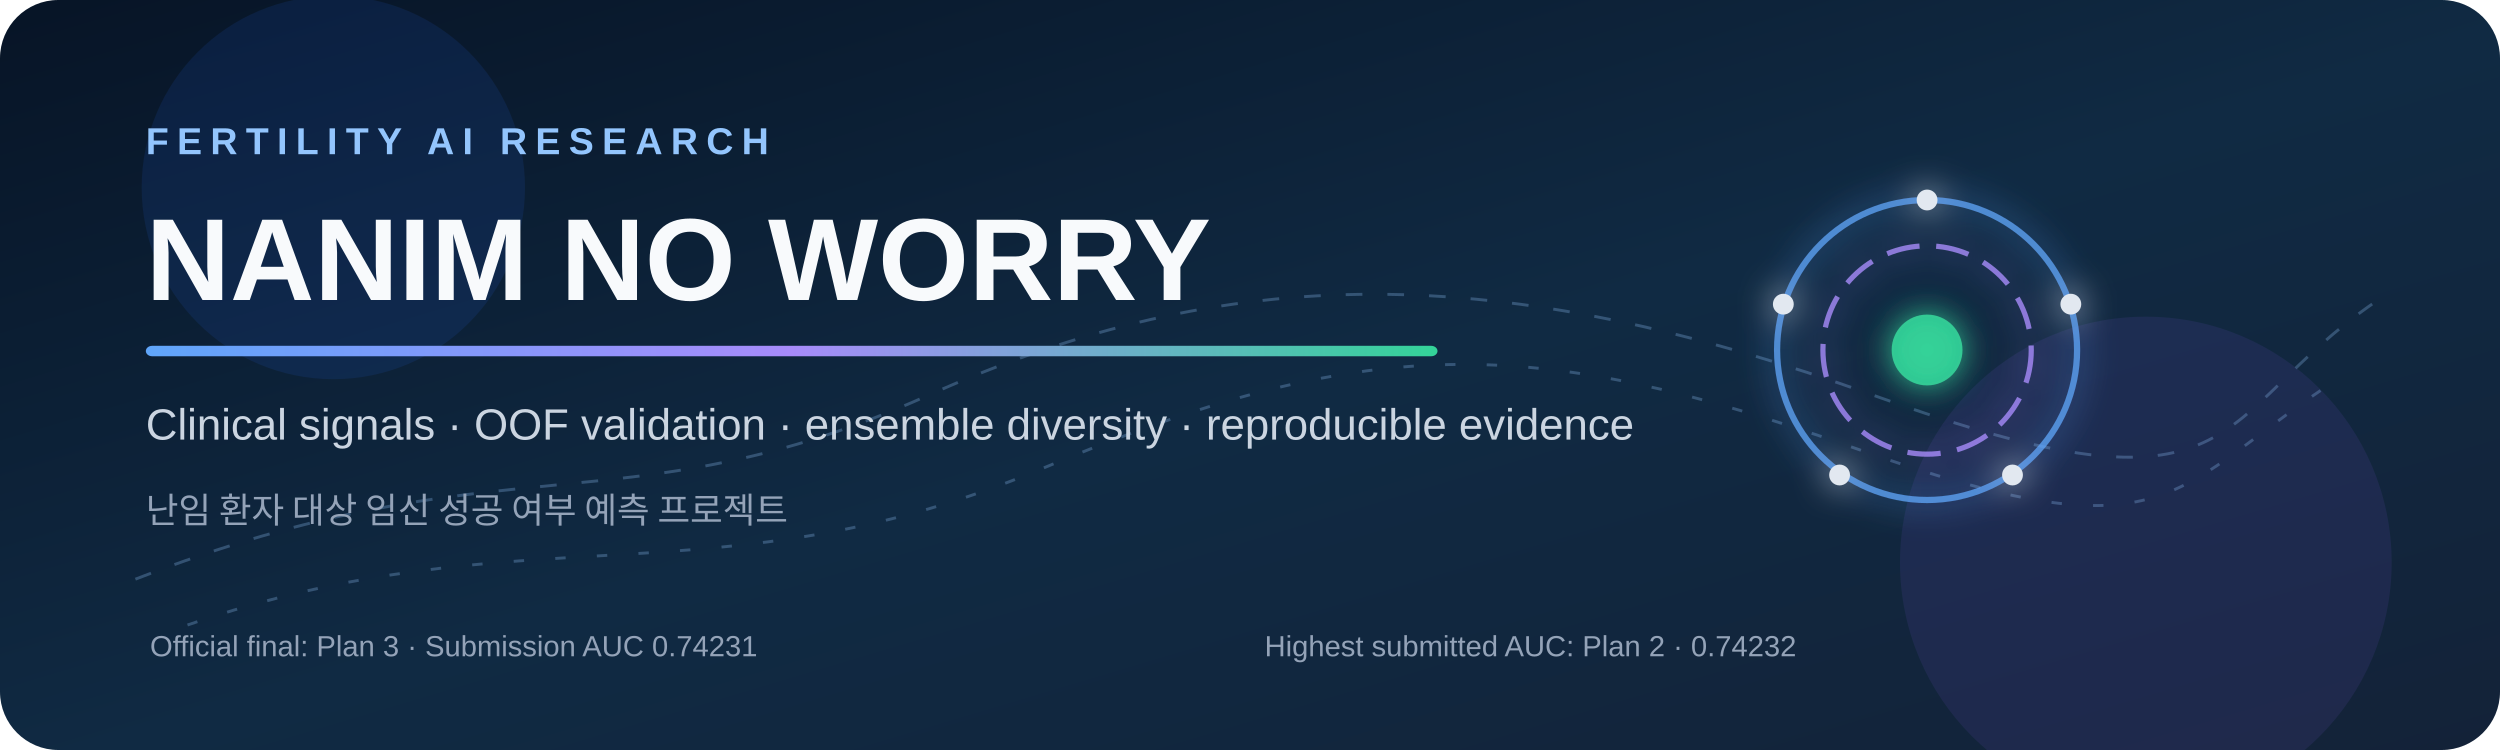
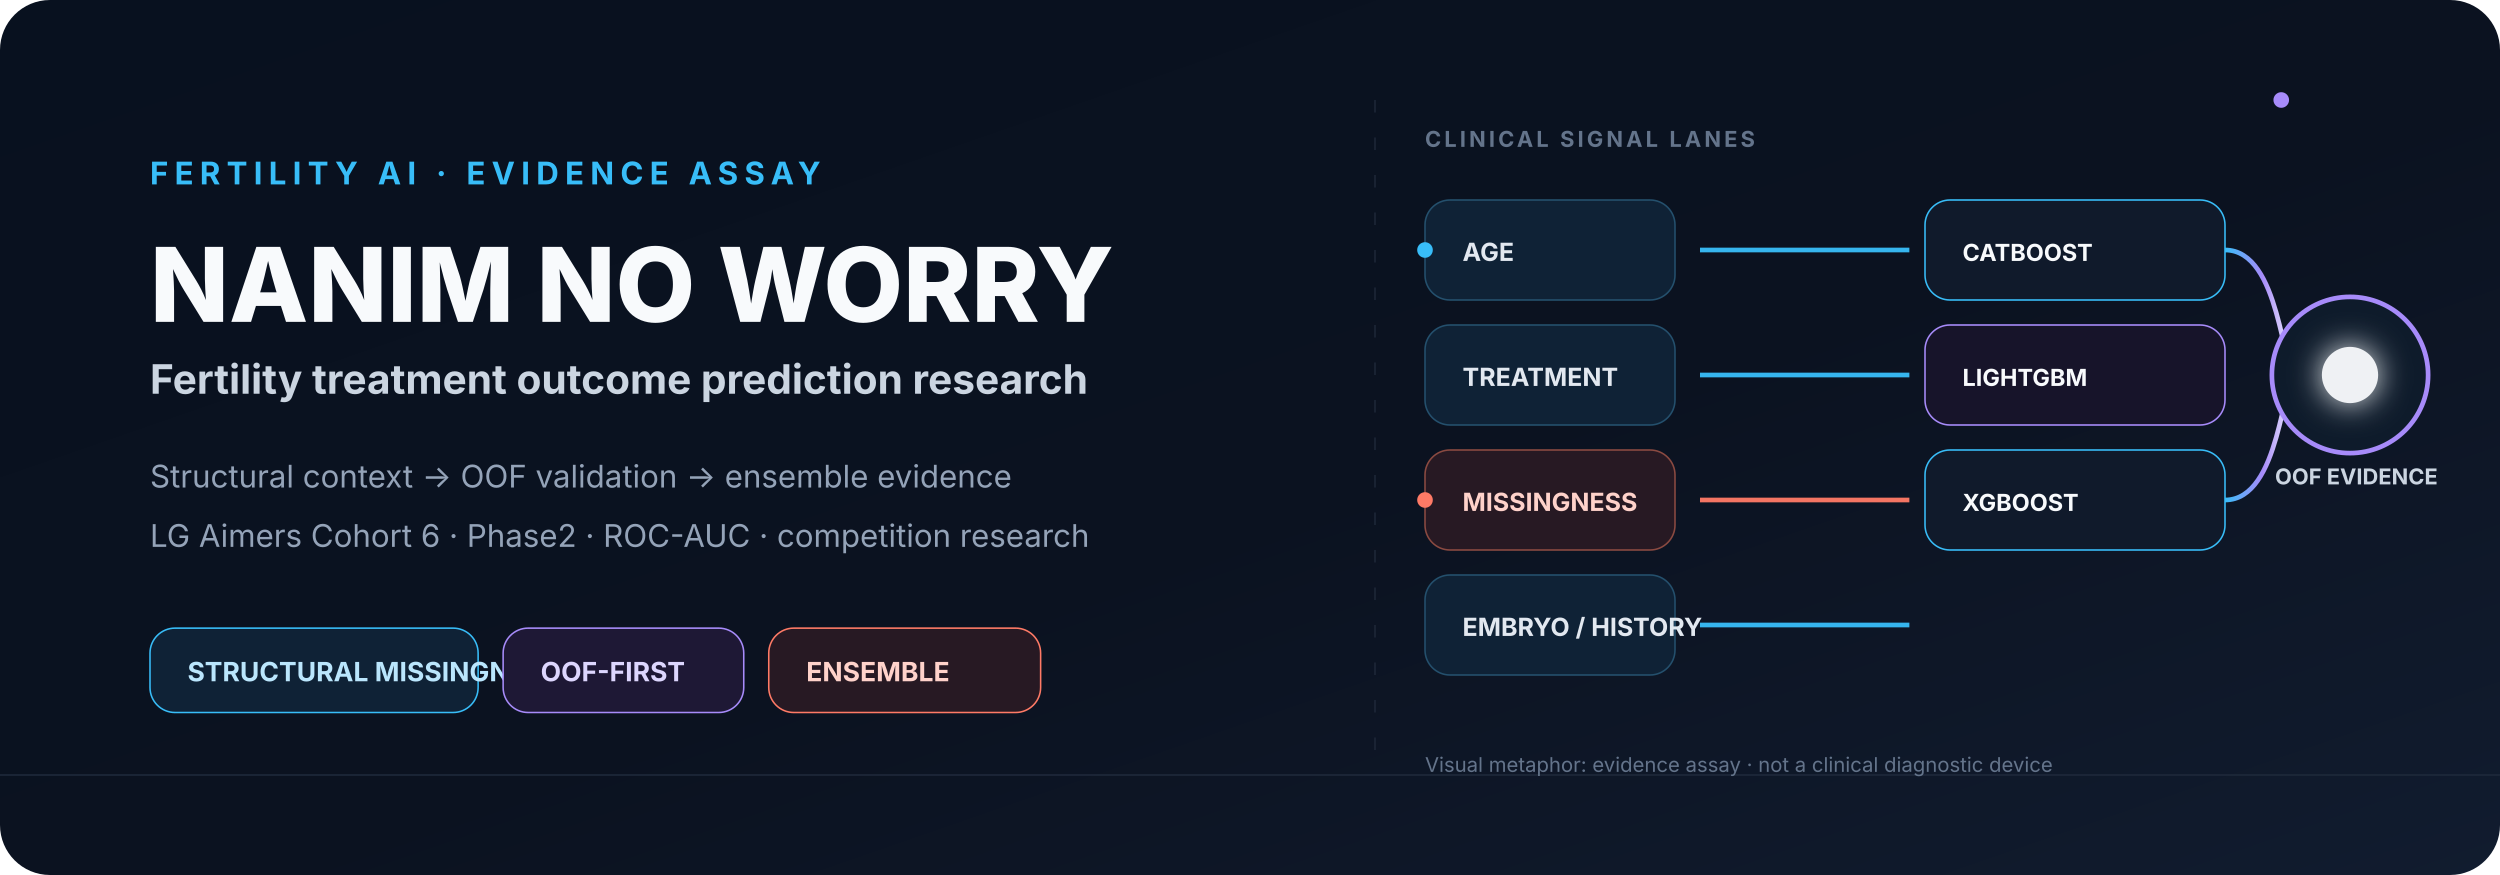
- <svg xmlns="http://www.w3.org/2000/svg" width="1200" height="360" viewBox="0 0 1200 360" role="img" aria-labelledby="title desc">
+ <svg xmlns="http://www.w3.org/2000/svg" width="1600" height="560" viewBox="0 0 1600 560" role="img" aria-labelledby="title desc">
  <defs>
-     <linearGradient id="bg" x1="0" y1="0" x2="1" y2="1">
-       <stop offset="0" stop-color="#071426" />
-       <stop offset="0.52" stop-color="#102a43" />
-       <stop offset="1" stop-color="#132238" />
+     <linearGradient id="heroBg" x1="0" y1="0" x2="1" y2="1">
+       <stop offset="0" stop-color="#08111F" />
+       <stop offset="0.55" stop-color="#0B1220" />
+       <stop offset="1" stop-color="#111C2F" />
    </linearGradient>
-     <linearGradient id="accent" x1="0" y1="0" x2="1" y2="0">
-       <stop offset="0" stop-color="#60a5fa" />
-       <stop offset="0.5" stop-color="#a78bfa" />
-       <stop offset="1" stop-color="#34d399" />
+     <linearGradient id="assayLine" x1="0" y1="0" x2="1" y2="0">
+       <stop offset="0" stop-color="#38BDF8" />
+       <stop offset="0.52" stop-color="#A78BFA" />
+       <stop offset="1" stop-color="#F8FAFC" />
    </linearGradient>
-     <filter id="glow" x="-50%" y="-50%" width="200%" height="200%">
-       <feGaussianBlur stdDeviation="8" result="blur" />
+     <filter id="softGlow" x="-80%" y="-80%" width="260%" height="260%">
+       <feGaussianBlur stdDeviation="10" result="blur" />
      <feMerge>
        <feMergeNode in="blur" />
        <feMergeNode in="SourceGraphic" />
      </feMerge>
    </filter>
  </defs>
-   <rect width="1200" height="360" rx="28" fill="url(#bg)" />
-   <circle cx="160" cy="90" r="92" fill="#2563eb" opacity="0.12">
-     <animate attributeName="r" values="82;102;82" dur="7s" repeatCount="indefinite" />
-   </circle>
-   <circle cx="1030" cy="270" r="118" fill="#8b5cf6" opacity="0.10">
-     <animate attributeName="r" values="108;128;108" dur="8s" repeatCount="indefinite" />
-   </circle>
-   <g opacity="0.28" stroke="#93c5fd" stroke-width="1.4">
-     <path d="M65 278 C240 210 300 255 445 190 S720 125 900 190 S1060 200 1140 145" fill="none" stroke-dasharray="8 12">
-       <animate attributeName="stroke-dashoffset" values="0;-80" dur="6s" repeatCount="indefinite" />
-     </path>
-     <path d="M90 300 C250 245 345 290 500 225 S735 160 890 215 S1040 235 1125 180" fill="none" stroke-dasharray="5 15">
-       <animate attributeName="stroke-dashoffset" values="0;-100" dur="8s" repeatCount="indefinite" />
-     </path>
+   <rect width="1600" height="560" rx="32" fill="url(#heroBg)" />
+   <path d="M0 496 H1600" stroke="#1E293B" stroke-width="1" />
+   <path d="M880 64 V496" stroke="#1E293B" stroke-width="1" stroke-dasharray="8 16" opacity="0.9" />
+   <rect id="text-safe-zone" x="80" y="64" width="720" height="432" fill="none" opacity="0" data-safe-zone="true" />
+   <g data-title="true" font-family="system-ui, -apple-system, BlinkMacSystemFont, 'Segoe UI', sans-serif">
+     <text x="96" y="118" fill="#38BDF8" font-size="20" font-weight="750" letter-spacing="4" data-safe="true">
+       <tspan>FERTILITY AI · EVIDENCE ASSAY</tspan>
+     </text>
  </g>
-   <g transform="translate(70 74)">
-     <text x="0" y="0" fill="#93c5fd" font-family="Arial, sans-serif" font-size="18" font-weight="700" letter-spacing="4">FERTILITY AI RESEARCH</text>
-     <text x="0" y="70" fill="#f8fafc" font-family="Arial, sans-serif" font-size="56" font-weight="800">NANIM NO WORRY</text>
-     <rect x="0" y="92" width="620" height="5" rx="3" fill="url(#accent)" />
-     <text x="0" y="137" fill="#cbd5e1" font-family="Arial, sans-serif" font-size="21">Clinical signals · OOF validation · ensemble diversity · reproducible evidence</text>
-     <text x="0" y="177" fill="#94a3b8" font-family="Arial, sans-serif" font-size="17">난임 환자 대상 임신 성공 여부 예측 프로젝트</text>
-   </g>
-   <g transform="translate(825 68)" filter="url(#glow)">
-     <circle cx="100" cy="100" r="72" fill="none" stroke="#60a5fa" stroke-width="3" opacity="0.75">
-       <animateTransform attributeName="transform" type="rotate" from="0 100 100" to="360 100 100" dur="14s" repeatCount="indefinite" />
-     </circle>
-     <circle cx="100" cy="100" r="50" fill="none" stroke="#a78bfa" stroke-width="2.5" stroke-dasharray="16 8" opacity="0.8">
-       <animateTransform attributeName="transform" type="rotate" from="360 100 100" to="0 100 100" dur="10s" repeatCount="indefinite" />
-     </circle>
-     <circle cx="100" cy="100" r="17" fill="#34d399" opacity="0.9">
-       <animate attributeName="opacity" values="0.55;1;0.55" dur="2.6s" repeatCount="indefinite" />
-     </circle>
-     <g fill="#e2e8f0">
-       <circle cx="100" cy="28" r="5" />
-       <circle cx="169" cy="78" r="5" />
-       <circle cx="141" cy="160" r="5" />
-       <circle cx="58" cy="160" r="5" />
-       <circle cx="31" cy="78" r="5" />
+   <g font-family="system-ui, -apple-system, BlinkMacSystemFont, 'Segoe UI', sans-serif">
+     <text x="96" y="206" fill="#F8FAFC" font-size="66" font-weight="820" data-safe="true">
+       <tspan>NANIM NO WORRY</tspan>
+     </text>
+     <text x="96" y="252" fill="#CBD5E1" font-size="26" font-weight="650" data-safe="true">
+       <tspan>Fertility treatment outcome prediction research</tspan>
+     </text>
+     <text x="96" y="312" fill="#94A3B8" font-size="20" data-safe="true">
+       <tspan>Structural context → OOF validation → ensemble evidence</tspan>
+     </text>
+     <text x="96" y="350" fill="#94A3B8" font-size="20" data-safe="true">
+       <tspan>LG Aimers Cohort 6 · Phase2 · ROC-AUC · competition research</tspan>
+     </text>
+     <g transform="translate(96 402)">
+       <rect x="0" y="0" width="210" height="54" rx="16" fill="#0F2236" stroke="#38BDF8" />
+       <text x="24" y="34" fill="#BAE6FD" font-size="17" font-weight="700" data-safe="true">
+         <tspan>STRUCTURAL MISSINGNESS</tspan>
+       </text>
+       <rect x="226" y="0" width="154" height="54" rx="16" fill="#1E1835" stroke="#A78BFA" />
+       <text x="250" y="34" fill="#DDD6FE" font-size="17" font-weight="700" data-safe="true">
+         <tspan>OOF-FIRST</tspan>
+       </text>
+       <rect x="396" y="0" width="174" height="54" rx="16" fill="#271923" stroke="#FF7A66" />
+       <text x="420" y="34" fill="#FFD2CA" font-size="17" font-weight="700" data-safe="true">
+         <tspan>ENSEMBLE</tspan>
+       </text>
    </g>
  </g>
-   <g transform="translate(72 315)" font-family="Arial, sans-serif" font-size="14" fill="#94a3b8">
-     <text x="0" y="0">Official final: Plan 3 · Submission AUC 0.74231</text>
-     <text x="535" y="0">Highest submitted AUC: Plan 2 · 0.74232</text>
+   <g id="fx-zone" transform="translate(912 64)" font-family="system-ui, -apple-system, BlinkMacSystemFont, 'Segoe UI', sans-serif">
+     <text x="0" y="30" fill="#64748B" font-size="14" font-weight="700" letter-spacing="2">
+       <tspan>CLINICAL SIGNAL LANES</tspan>
+     </text>
+     <g data-grid="16">
+       <rect x="0" y="64" width="160" height="64" rx="16" fill="#0F2236" stroke="#24506D" />
+       <rect x="0" y="144" width="160" height="64" rx="16" fill="#0F2236" stroke="#24506D" />
+       <rect x="0" y="224" width="160" height="64" rx="16" fill="#271923" stroke="#8B4A41" />
+       <rect x="0" y="304" width="160" height="64" rx="16" fill="#0F2236" stroke="#24506D" />
+     </g>
+     <g fill="#E2E8F0" font-size="16" font-weight="700">
+       <text x="24" y="103">
+         <tspan>AGE</tspan>
+       </text>
+       <text x="24" y="183">
+         <tspan>TREATMENT</tspan>
+       </text>
+       <text x="24" y="263" fill="#FFD2CA">
+         <tspan>MISSINGNESS</tspan>
+       </text>
+       <text x="24" y="343">
+         <tspan>EMBRYO / HISTORY</tspan>
+       </text>
+     </g>
+     <g stroke-width="3" fill="none" opacity="0.95">
+       <path d="M176 96 H310" stroke="#38BDF8" />
+       <path d="M176 176 H310" stroke="#38BDF8" />
+       <path d="M176 256 H310" stroke="#FF7A66" />
+       <path d="M176 336 H310" stroke="#38BDF8" />
+     </g>
+     <g data-grid="16">
+       <rect x="320" y="64" width="192" height="64" rx="16" fill="#101A2B" stroke="#38BDF8" />
+       <rect x="320" y="144" width="192" height="64" rx="16" fill="#17142A" stroke="#A78BFA" />
+       <rect x="320" y="224" width="192" height="64" rx="16" fill="#101A2B" stroke="#38BDF8" />
+     </g>
+     <g fill="#F8FAFC" font-size="15" font-weight="750">
+       <text x="344" y="103">
+         <tspan>CATBOOST</tspan>
+       </text>
+       <text x="344" y="183">
+         <tspan>LIGHTGBM</tspan>
+       </text>
+       <text x="344" y="263">
+         <tspan>XGBOOST</tspan>
+       </text>
+     </g>
+     <g stroke="url(#assayLine)" stroke-width="3" fill="none">
+       <path d="M512 96 C548 96 548 176 558 176" />
+       <path d="M512 176 H558" />
+       <path d="M512 256 C548 256 548 176 558 176" />
+     </g>
+     <circle cx="592" cy="176" r="50" fill="#0E1B2B" stroke="#A78BFA" stroke-width="3" />
+     <circle cx="592" cy="176" r="18" fill="#F8FAFC" opacity="0.96" filter="url(#softGlow)">
+       <animate attributeName="opacity" values="0.56;1;0.56" dur="3.2s" repeatCount="indefinite" />
+       <animate attributeName="r" values="16;20;16" dur="3.2s" repeatCount="indefinite" />
+     </circle>
+     <text x="544" y="246" fill="#CBD5E1" font-size="14" font-weight="700">
+       <tspan>OOF EVIDENCE</tspan>
+     </text>
+     <circle cy="96" r="5" fill="#38BDF8">
+       <animate attributeName="cx" values="176;310" dur="2.4s" repeatCount="indefinite" />
+       <animate attributeName="opacity" values="0;1;0" dur="2.4s" repeatCount="indefinite" />
+     </circle>
+     <circle cy="256" r="5" fill="#FF7A66">
+       <animate attributeName="cx" values="176;310" dur="2.8s" repeatCount="indefinite" />
+       <animate attributeName="opacity" values="0;1;0" dur="2.8s" repeatCount="indefinite" />
+     </circle>
+     <circle cx="548" r="5" fill="#A78BFA">
+       <animate attributeName="cy" values="176;176" dur="3s" repeatCount="indefinite" />
+       <animate attributeName="opacity" values="0.25;1;0.25" dur="3s" repeatCount="indefinite" />
+     </circle>
+     <text x="0" y="430" fill="#64748B" font-size="13">
+       <tspan>Visual metaphor: evidence assay · not a clinical diagnostic device</tspan>
+     </text>
  </g>
</svg>
